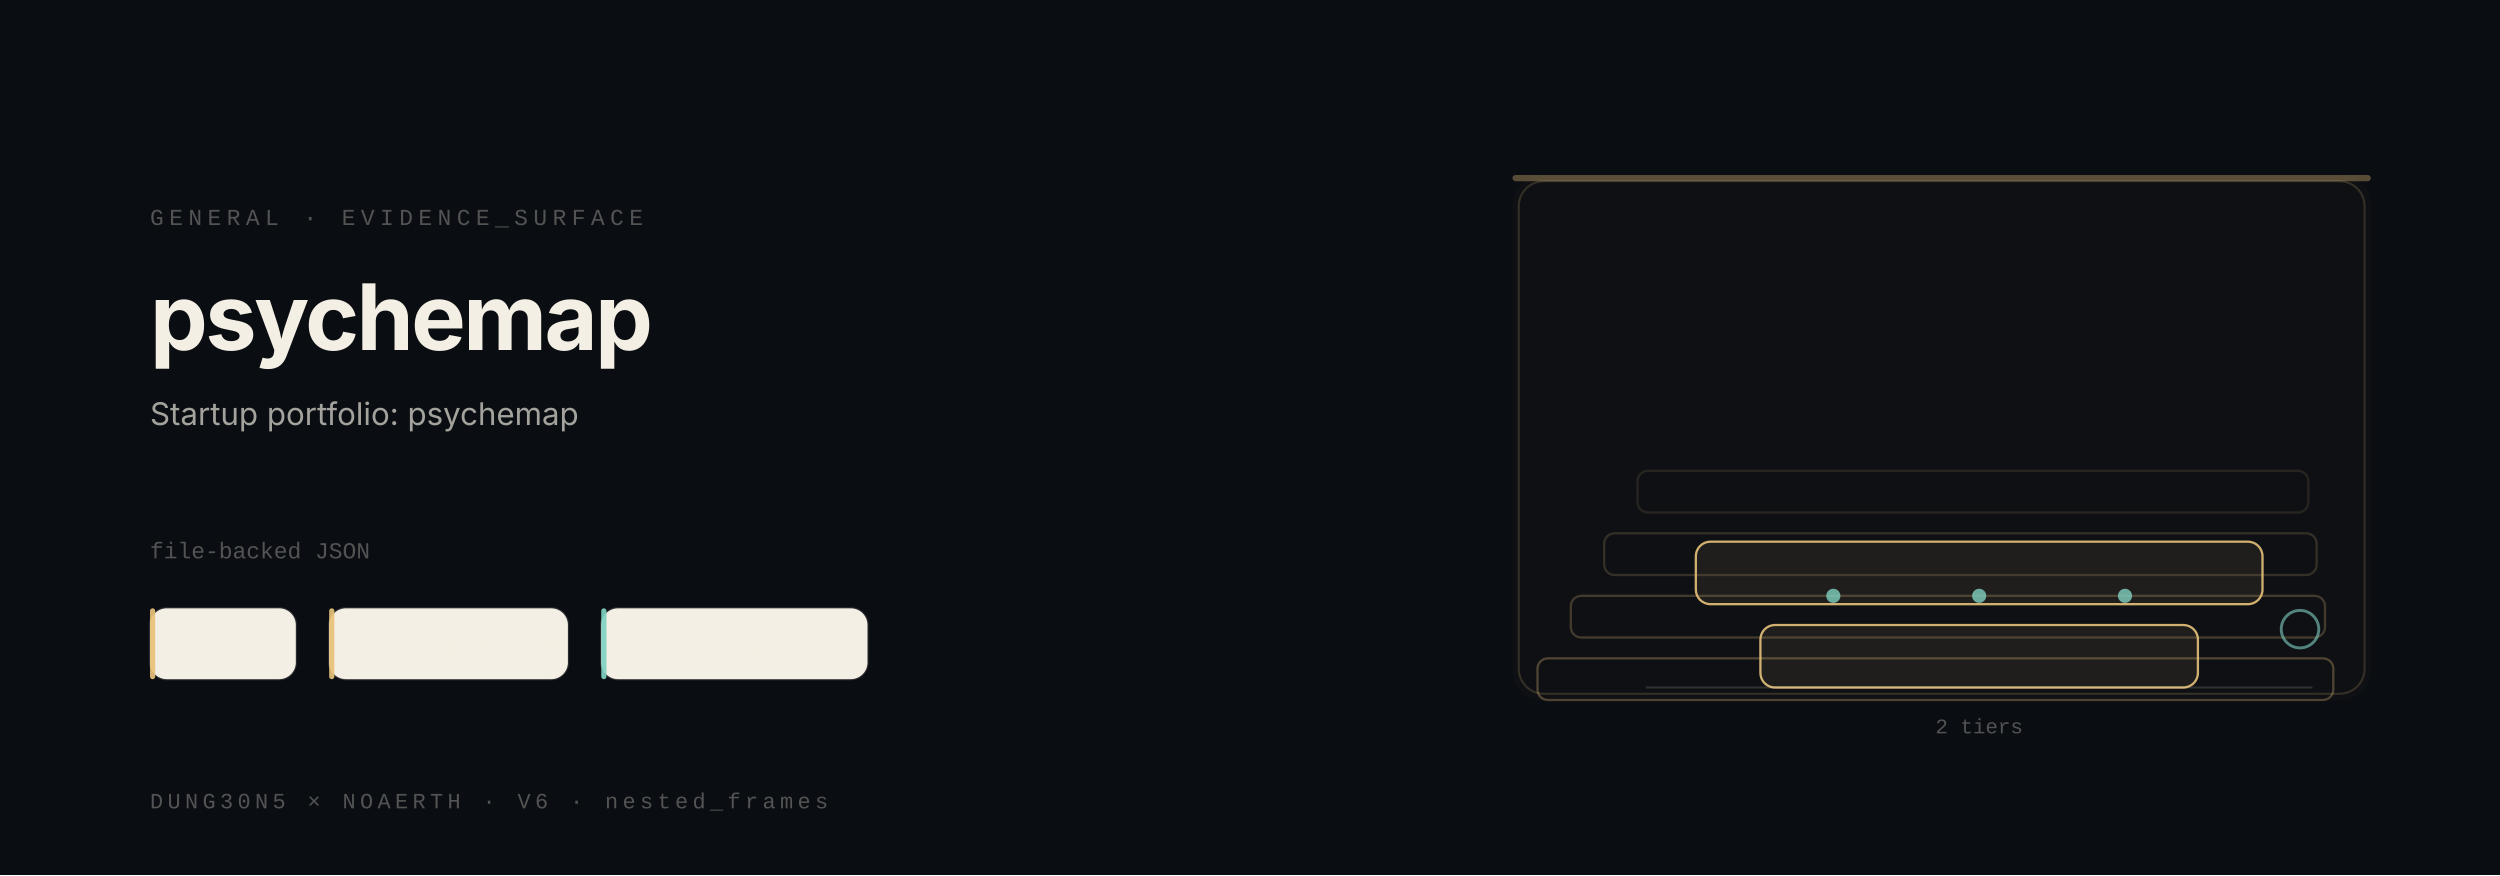
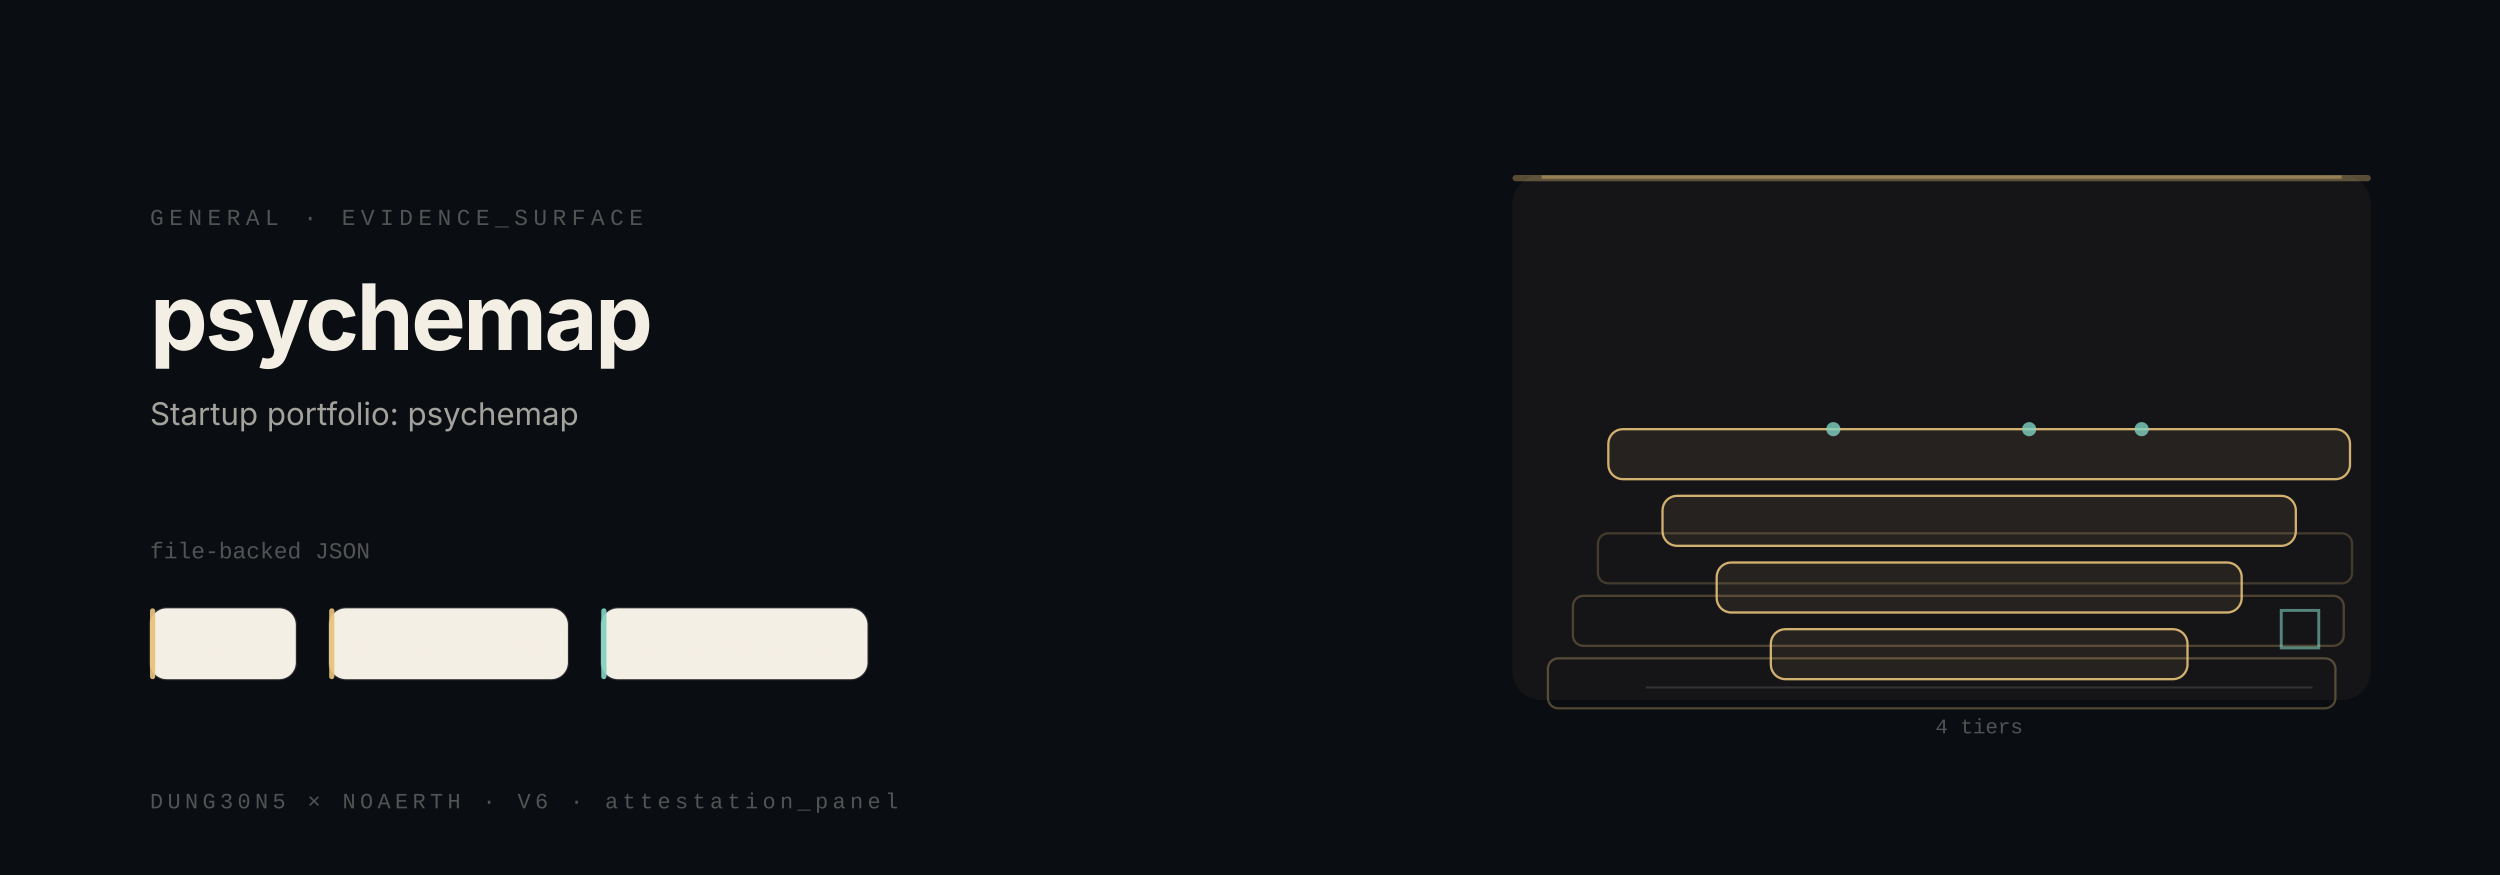
<svg xmlns="http://www.w3.org/2000/svg" viewBox="0 0 1200 420" width="1200" height="420" role="img" aria-label="psychemap: input → file-backed JSON → the returned value">
  <rect width="1200" height="420" fill="#0a0d12" />
  <text x="72" y="108" font-family="ui-monospace, SFMono-Regular, Menlo, Monaco, Consolas, 'Liberation Mono', monospace" font-size="11" letter-spacing="2.6" fill="#f4efe44f">GENERAL · EVIDENCE_SURFACE</text>
  <text x="72" y="168" font-family="-apple-system, BlinkMacSystemFont, 'Segoe UI', Inter, Helvetica, Arial, sans-serif" font-size="44" font-weight="660" letter-spacing="-1.2" fill="#f4efe4">psychemap</text>
  <text x="72" y="204" font-family="-apple-system, BlinkMacSystemFont, 'Segoe UI', Inter, Helvetica, Arial, sans-serif" font-size="15" fill="#f4efe4a8">Startup portfolio: psychemap</text>
  <text x="72" y="268" font-family="ui-monospace, SFMono-Regular, Menlo, Monaco, Consolas, 'Liberation Mono', monospace" font-size="11" fill="#f4efe44f">file-backed JSON</text>
  <rect x="72.0" y="292.0" width="70.0" height="34.0" rx="8" fill="#f4efe4" stroke="#f4efe424" stroke-width="1.1" />
  <rect x="72.0" y="292.0" width="2.5" height="34.0" rx="1.2" fill="#e7c27a" opacity="0.92" />
  <text x="107.0" y="314" font-family="ui-monospace, SFMono-Regular, Menlo, Monaco, Consolas, 'Liberation Mono', monospace" font-size="11" fill="#f4efe4" fill-opacity="0.82" text-anchor="middle">input</text>
  <rect x="158.0" y="292.0" width="114.6" height="34.0" rx="8" fill="#f4efe4" stroke="#f4efe424" stroke-width="1.1" />
  <rect x="158.0" y="292.0" width="2.5" height="34.0" rx="1.2" fill="#e7c27a" opacity="0.92" />
  <text x="215.3" y="314" font-family="ui-monospace, SFMono-Regular, Menlo, Monaco, Consolas, 'Liberation Mono', monospace" font-size="11" fill="#f4efe4" fill-opacity="0.82" text-anchor="middle">file-backed JSON</text>
  <rect x="288.6" y="292.0" width="127.8" height="34.0" rx="8" fill="#f4efe4" stroke="#f4efe424" stroke-width="1.1" />
  <rect x="288.6" y="292.0" width="2.5" height="34.0" rx="1.2" fill="#7fd1c1" opacity="0.92" />
  <text x="352.5" y="314" font-family="ui-monospace, SFMono-Regular, Menlo, Monaco, Consolas, 'Liberation Mono', monospace" font-size="11" fill="#f4efe4" fill-opacity="0.82" text-anchor="middle">the returned val</text>
-   <rect x="726.0" y="84.0" width="412.0" height="252.0" rx="14" fill="#e7c27a" fill-opacity="0.02" />
-   <rect x="729.0" y="87.0" width="406.0" height="246.0" rx="12" fill="none" stroke="#e7c27a" stroke-width="1" stroke-opacity="0.18" />
-   <rect x="738.0" y="316.0" width="382.0" height="20" rx="5" fill="none" stroke="#e7c27a" stroke-width="1.1" opacity="0.30" />
-   <rect x="754.0" y="286.0" width="362.0" height="20" rx="5" fill="none" stroke="#e7c27a" stroke-width="1.1" opacity="0.24" />
-   <rect x="770.0" y="256.0" width="342.0" height="20" rx="5" fill="none" stroke="#e7c27a" stroke-width="1.1" opacity="0.18" />
-   <rect x="786.0" y="226.0" width="322.0" height="20" rx="5" fill="none" stroke="#e7c27a" stroke-width="1.1" opacity="0.12" />
+   <rect x="726.0" y="84.0" width="412.0" height="252.0" rx="14" fill="#e7c27a" fill-opacity="0.05" />
+   <line x1="740.0" y1="85.0" x2="1124.0" y2="85.0" stroke="#e7c27a" stroke-width="1.6" opacity="0.4" />
+   <rect x="743.0" y="316.0" width="378.0" height="24" rx="5" fill="none" stroke="#e7c27a" stroke-width="1.1" opacity="0.32" />
+   <rect x="755.0" y="286.0" width="370.0" height="24" rx="5" fill="none" stroke="#e7c27a" stroke-width="1.1" opacity="0.27" />
+   <rect x="767.0" y="256.0" width="362.0" height="24" rx="5" fill="none" stroke="#e7c27a" stroke-width="1.1" opacity="0.22" />
  <rect x="726.0" y="84.0" width="412.0" height="3" rx="1.5" fill="#e7c27a" opacity="0.35" />
-   <circle cx="1104.0" cy="302.0" r="9" fill="none" stroke="#7fd1c1" stroke-width="1.4" opacity="0.6" />
-   <rect x="845.0" y="300.0" width="210.0" height="30" rx="7" fill="#e7c27a" fill-opacity="0.09" stroke="#e7c27a" stroke-width="1.1" opacity="0.9" />
-   <rect x="814.0" y="260.0" width="272.0" height="30" rx="7" fill="#e7c27a" fill-opacity="0.09" stroke="#e7c27a" stroke-width="1.1" opacity="0.9" />
-   <circle cx="880" cy="286" r="3.4" fill="#7fd1c1" opacity="0.8" />
-   <circle cx="950" cy="286" r="3.4" fill="#7fd1c1" opacity="0.8" />
-   <circle cx="1020" cy="286" r="3.4" fill="#7fd1c1" opacity="0.8" />
+   <path d="M1095.0 293.0 h18 v18 h-18 z" fill="none" stroke="#7fd1c1" stroke-width="1.4" opacity="0.6" />
+   <rect x="850.0" y="302.0" width="200.0" height="24" rx="7" fill="#e7c27a" fill-opacity="0.09" stroke="#e7c27a" stroke-width="1.1" opacity="0.9" />
+   <rect x="824.0" y="270.0" width="252.0" height="24" rx="7" fill="#e7c27a" fill-opacity="0.09" stroke="#e7c27a" stroke-width="1.1" opacity="0.9" />
+   <rect x="798.0" y="238.0" width="304.0" height="24" rx="7" fill="#e7c27a" fill-opacity="0.09" stroke="#e7c27a" stroke-width="1.1" opacity="0.9" />
+   <rect x="772.0" y="206.0" width="356.0" height="24" rx="7" fill="#e7c27a" fill-opacity="0.09" stroke="#e7c27a" stroke-width="1.1" opacity="0.9" />
+   <circle cx="880" cy="206" r="3.4" fill="#7fd1c1" opacity="0.8" />
+   <circle cx="974" cy="206" r="3.4" fill="#7fd1c1" opacity="0.8" />
+   <circle cx="1028" cy="206" r="3.4" fill="#7fd1c1" opacity="0.8" />
  <line x1="790" y1="330" x2="1110" y2="330" stroke="#f4efe424" stroke-width="1" />
-   <text x="950" y="352" font-family="ui-monospace, SFMono-Regular, Menlo, Monaco, Consolas, 'Liberation Mono', monospace" font-size="10" fill="#f4efe44f" text-anchor="middle">2 tiers</text>
-   <text x="72" y="388" font-family="ui-monospace, SFMono-Regular, Menlo, Monaco, Consolas, 'Liberation Mono', monospace" font-size="10.5" letter-spacing="2.1" fill="#f4efe44f">DUNG30N5 × NOAERTH · V6 · nested_frames</text>
+   <text x="950" y="352" font-family="ui-monospace, SFMono-Regular, Menlo, Monaco, Consolas, 'Liberation Mono', monospace" font-size="10" fill="#f4efe44f" text-anchor="middle">4 tiers</text>
+   <text x="72" y="388" font-family="ui-monospace, SFMono-Regular, Menlo, Monaco, Consolas, 'Liberation Mono', monospace" font-size="10.5" letter-spacing="2.1" fill="#f4efe44f">DUNG30N5 × NOAERTH · V6 · attestation_panel</text>
</svg>
